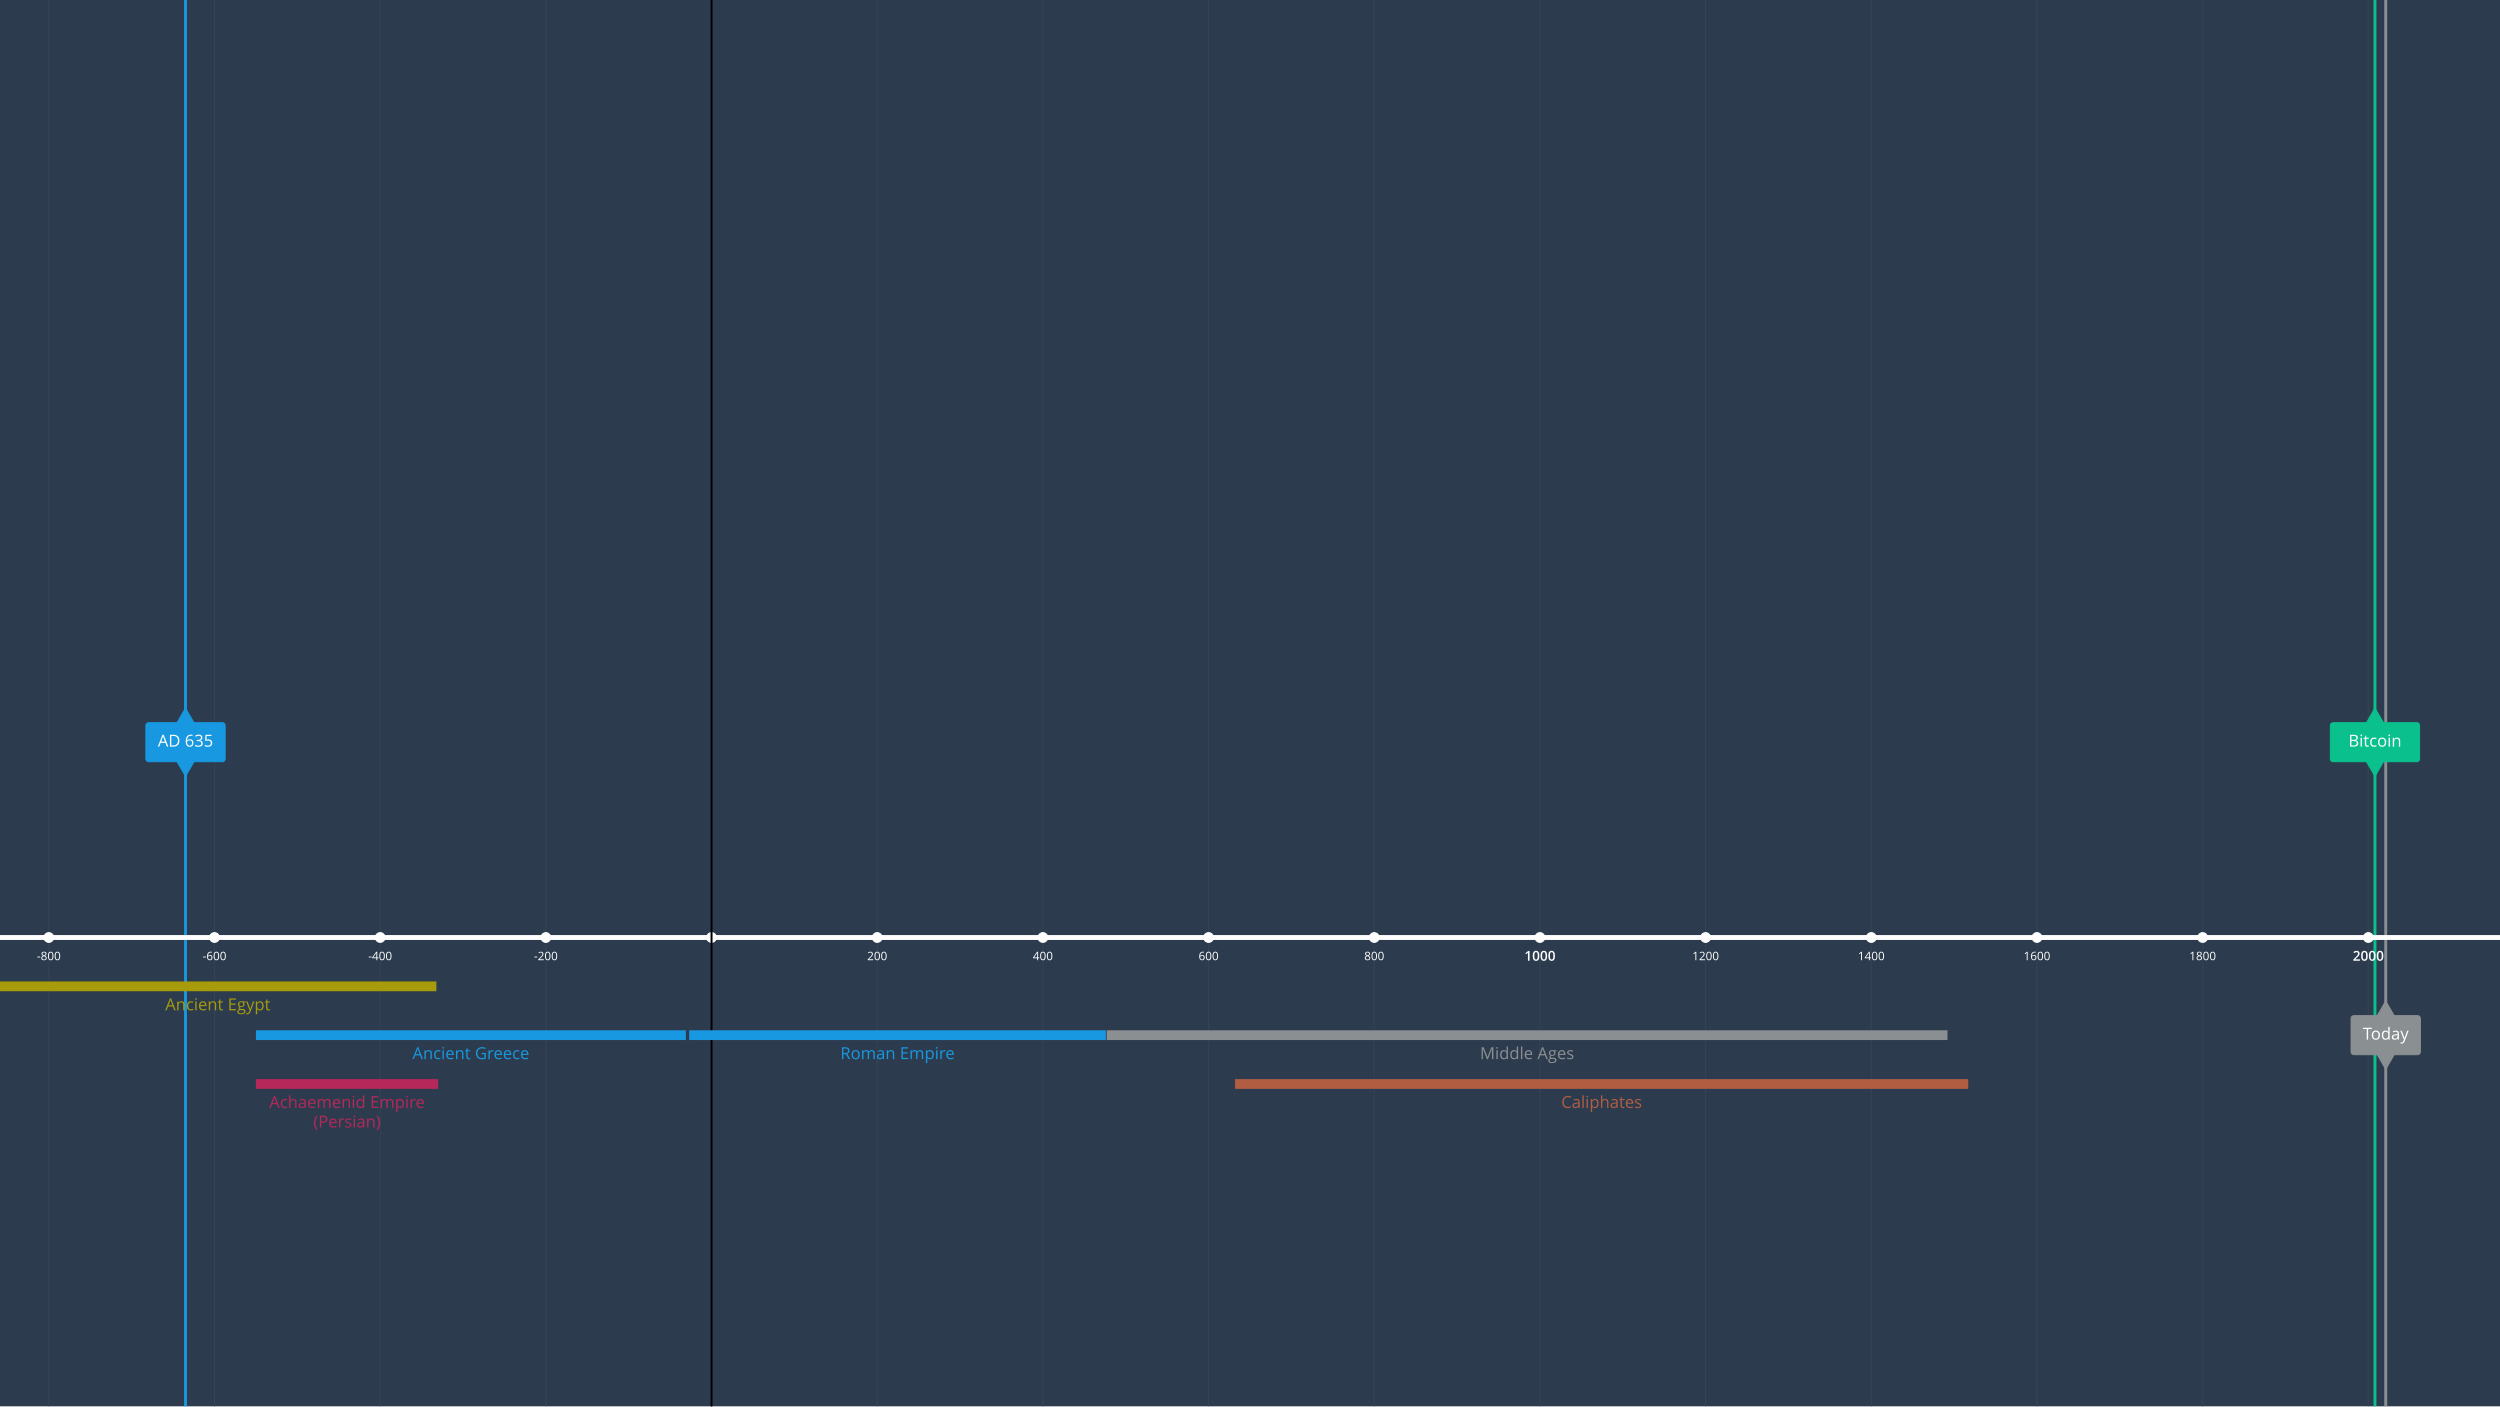
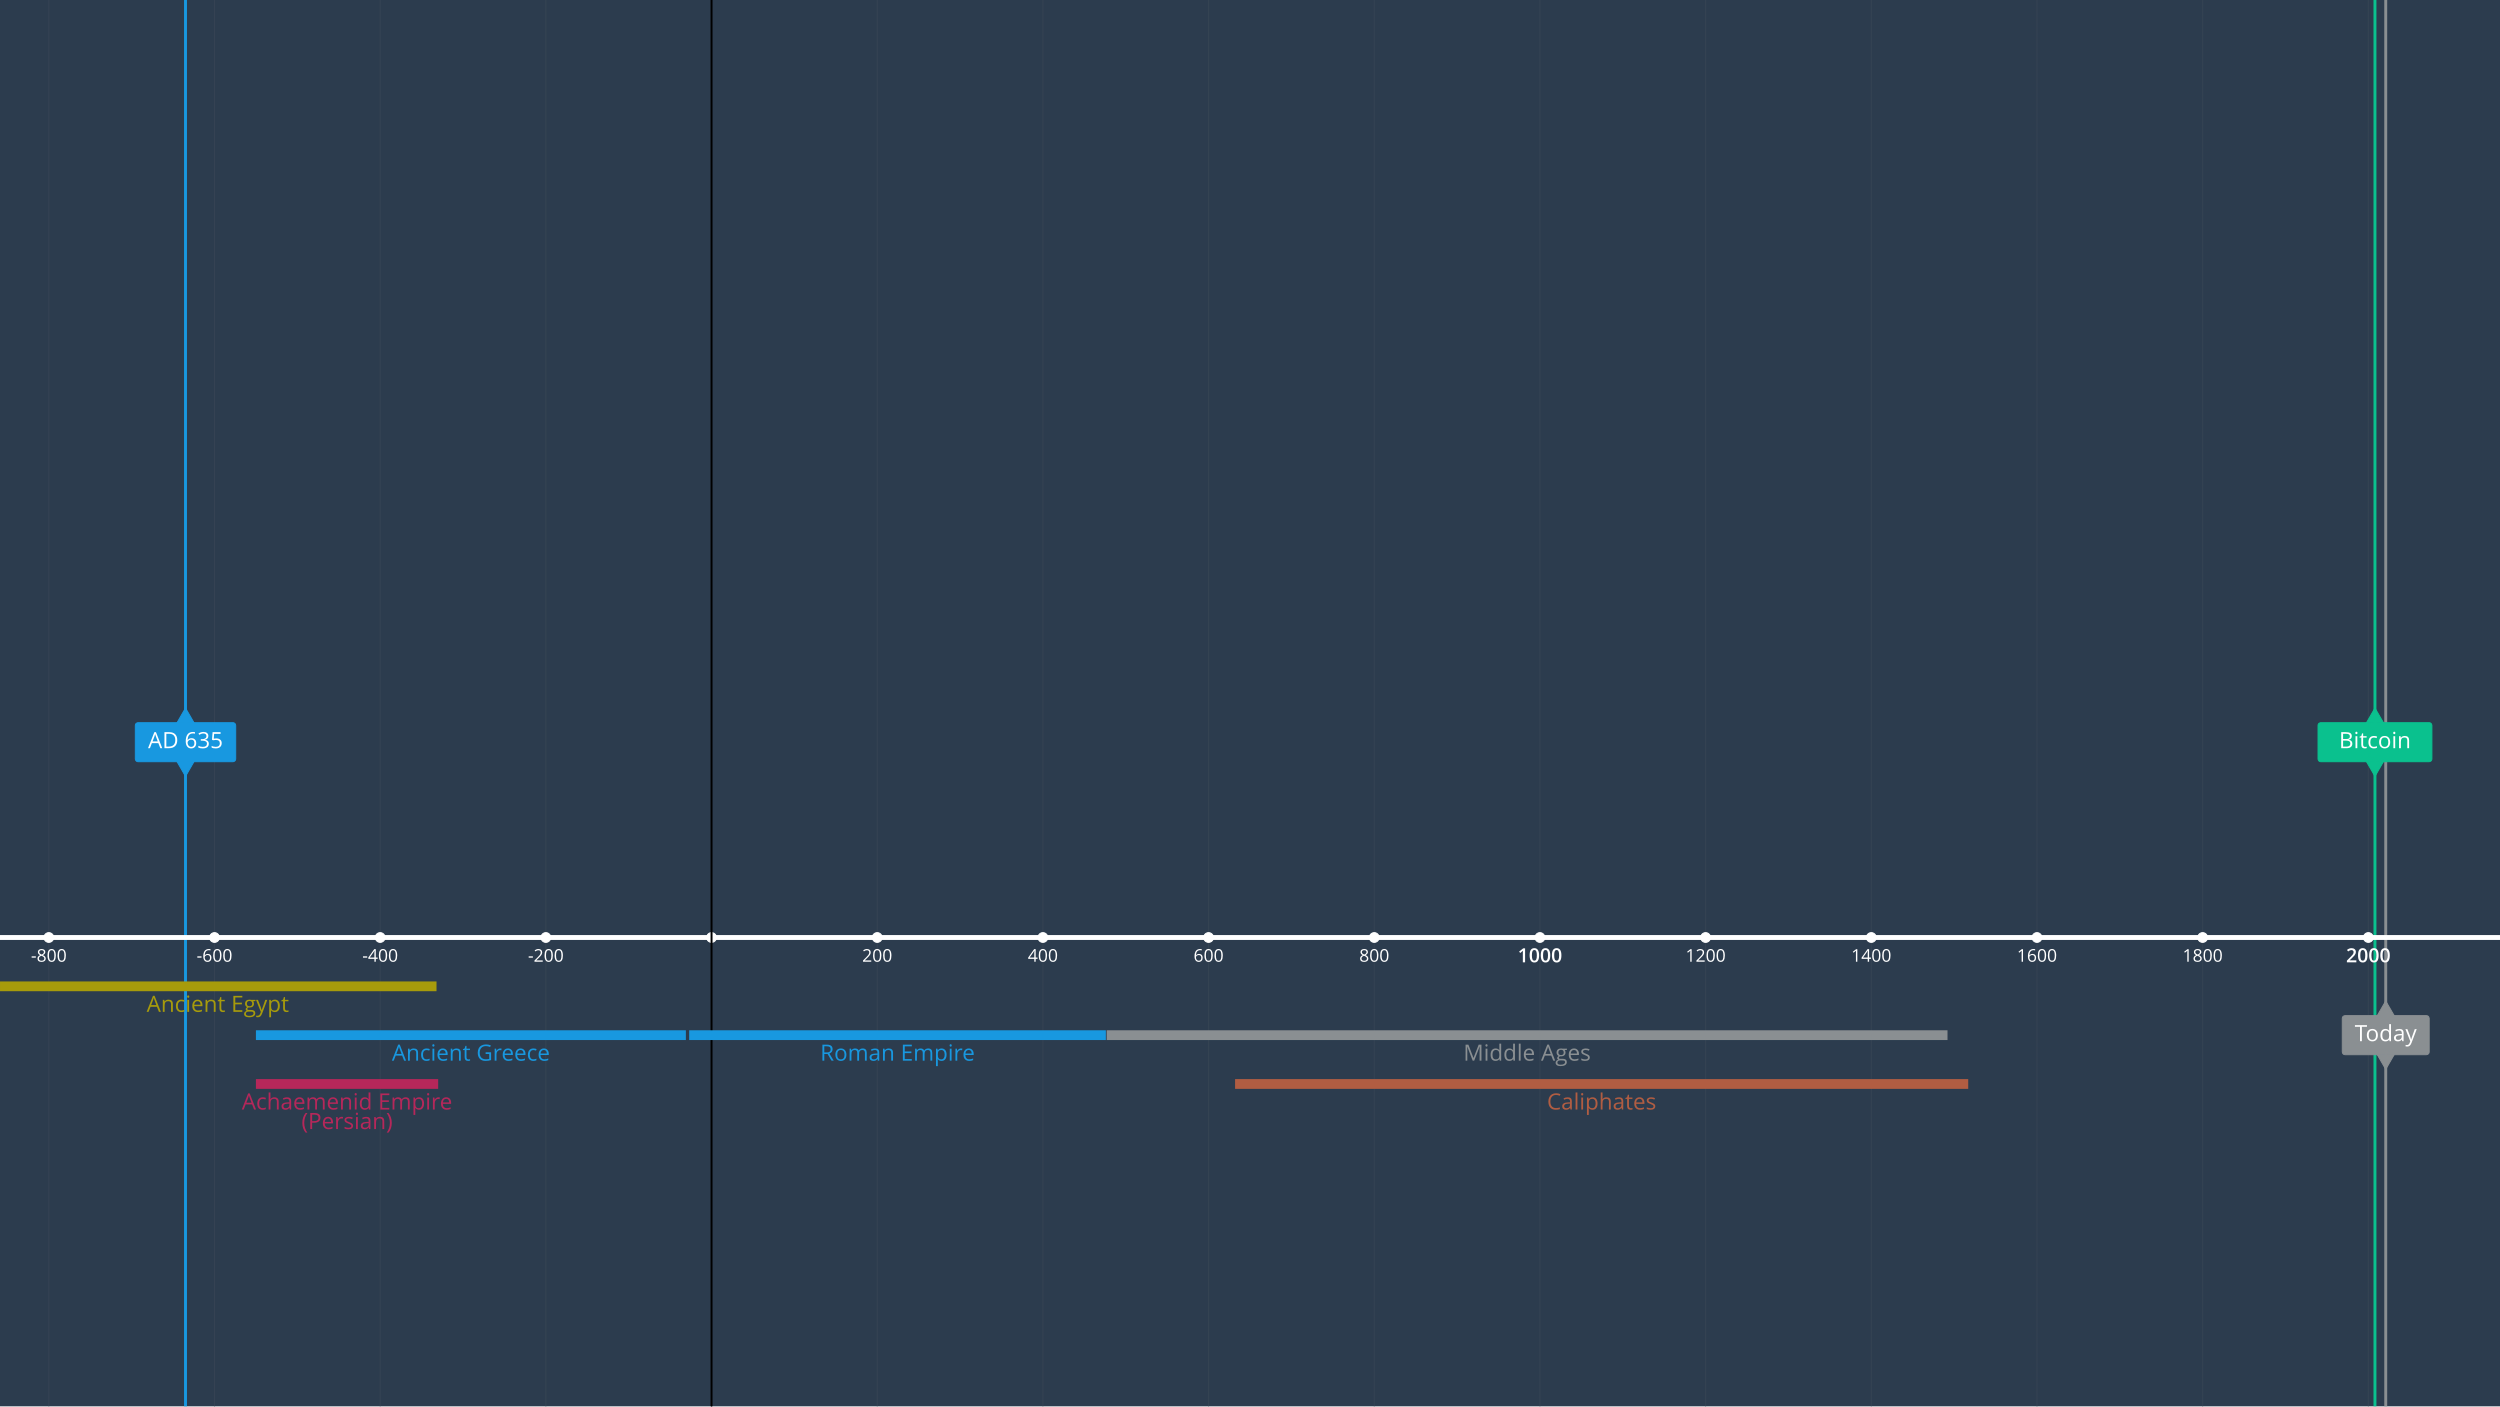
<svg xmlns="http://www.w3.org/2000/svg" version="1.1" width="2560" height="1440" style="overflow: hidden; display: block; inset: 0px; position: fixed;" id="svg83">
  <defs id="defs2" />
  <g id="two-0" transform="matrix(1 0 0 1 0 0)" opacity="1">
    <g id="two-1" transform="matrix(1 0 0 1 0 0)" opacity="1">
      <path transform="matrix(1 0 0 1 1280 720)" d="M -1280 -720 L 1280 -720 L 1280 720 L -1280 720 Z " fill="#2C3C4E" stroke="#2C3C4E" stroke-width="0" stroke-opacity="1" fill-opacity="1" visibility="visible" stroke-linecap="butt" stroke-linejoin="miter" stroke-miterlimit="4" id="two-3" />
      <path transform="matrix(1 0 0 1 50 720)" d="M -0.5 -720 L 0.5 -720 L 0.5 720 L -0.5 720 Z " fill="#354353" stroke="#354353" stroke-width="0" stroke-opacity="1" fill-opacity="1" visibility="visible" stroke-linecap="butt" stroke-linejoin="miter" stroke-miterlimit="4" id="two-7" />
      <path transform="matrix(1 0 0 1 219.655 720)" d="M -0.5 -720 L 0.5 -720 L 0.5 720 L -0.5 720 Z " fill="#354353" stroke="#354353" stroke-width="0" stroke-opacity="1" fill-opacity="1" visibility="visible" stroke-linecap="butt" stroke-linejoin="miter" stroke-miterlimit="4" id="two-10" />
      <path transform="matrix(1 0 0 1 389.31 720)" d="M -0.5 -720 L 0.5 -720 L 0.5 720 L -0.5 720 Z " fill="#354353" stroke="#354353" stroke-width="0" stroke-opacity="1" fill-opacity="1" visibility="visible" stroke-linecap="butt" stroke-linejoin="miter" stroke-miterlimit="4" id="two-13" />
      <path transform="matrix(1 0 0 1 558.965 720)" d="M -0.5 -720 L 0.5 -720 L 0.5 720 L -0.5 720 Z " fill="#354353" stroke="#354353" stroke-width="0" stroke-opacity="1" fill-opacity="1" visibility="visible" stroke-linecap="butt" stroke-linejoin="miter" stroke-miterlimit="4" id="two-16" />
      <path transform="matrix(1 0 0 1 728.62 720)" d="M -0.5 -720 L 0.5 -720 L 0.5 720 L -0.5 720 Z " fill="#354353" stroke="#354353" stroke-width="0" stroke-opacity="1" fill-opacity="1" visibility="visible" stroke-linecap="butt" stroke-linejoin="miter" stroke-miterlimit="4" id="two-19" />
      <path transform="matrix(1 0 0 1 898.275 720)" d="M -0.5 -720 L 0.5 -720 L 0.5 720 L -0.5 720 Z " fill="#354353" stroke="#354353" stroke-width="0" stroke-opacity="1" fill-opacity="1" visibility="visible" stroke-linecap="butt" stroke-linejoin="miter" stroke-miterlimit="4" id="two-22" />
      <path transform="matrix(1 0 0 1 1067.931 720)" d="M -0.5 -720 L 0.5 -720 L 0.5 720 L -0.5 720 Z " fill="#354353" stroke="#354353" stroke-width="0" stroke-opacity="1" fill-opacity="1" visibility="visible" stroke-linecap="butt" stroke-linejoin="miter" stroke-miterlimit="4" id="two-25" />
      <path transform="matrix(1 0 0 1 1237.586 720)" d="M -0.5 -720 L 0.5 -720 L 0.5 720 L -0.5 720 Z " fill="#354353" stroke="#354353" stroke-width="0" stroke-opacity="1" fill-opacity="1" visibility="visible" stroke-linecap="butt" stroke-linejoin="miter" stroke-miterlimit="4" id="two-28" />
      <path transform="matrix(1 0 0 1 1407.241 720)" d="M -0.5 -720 L 0.5 -720 L 0.5 720 L -0.5 720 Z " fill="#354353" stroke="#354353" stroke-width="0" stroke-opacity="1" fill-opacity="1" visibility="visible" stroke-linecap="butt" stroke-linejoin="miter" stroke-miterlimit="4" id="two-31" />
      <path transform="matrix(1 0 0 1 1576.896 720)" d="M -0.5 -720 L 0.5 -720 L 0.5 720 L -0.5 720 Z " fill="#354353" stroke="#354353" stroke-width="0" stroke-opacity="1" fill-opacity="1" visibility="visible" stroke-linecap="butt" stroke-linejoin="miter" stroke-miterlimit="4" id="two-34" />
      <path transform="matrix(1 0 0 1 1746.551 720)" d="M -0.5 -720 L 0.5 -720 L 0.5 720 L -0.5 720 Z " fill="#354353" stroke="#354353" stroke-width="0" stroke-opacity="1" fill-opacity="1" visibility="visible" stroke-linecap="butt" stroke-linejoin="miter" stroke-miterlimit="4" id="two-37" />
      <path transform="matrix(1 0 0 1 1916.206 720)" d="M -0.5 -720 L 0.5 -720 L 0.5 720 L -0.5 720 Z " fill="#354353" stroke="#354353" stroke-width="0" stroke-opacity="1" fill-opacity="1" visibility="visible" stroke-linecap="butt" stroke-linejoin="miter" stroke-miterlimit="4" id="two-40" />
      <path transform="matrix(1 0 0 1 2085.862 720)" d="M -0.5 -720 L 0.5 -720 L 0.5 720 L -0.5 720 Z " fill="#354353" stroke="#354353" stroke-width="0" stroke-opacity="1" fill-opacity="1" visibility="visible" stroke-linecap="butt" stroke-linejoin="miter" stroke-miterlimit="4" id="two-43" />
      <path transform="matrix(1 0 0 1 2255.517 720)" d="M -0.5 -720 L 0.5 -720 L 0.5 720 L -0.5 720 Z " fill="#354353" stroke="#354353" stroke-width="0" stroke-opacity="1" fill-opacity="1" visibility="visible" stroke-linecap="butt" stroke-linejoin="miter" stroke-miterlimit="4" id="two-46" />
      <path transform="matrix(1 0 0 1 2425.172 720)" d="M -0.5 -720 L 0.5 -720 L 0.5 720 L -0.5 720 Z " fill="#354353" stroke="#354353" stroke-width="0" stroke-opacity="1" fill-opacity="1" visibility="visible" stroke-linecap="butt" stroke-linejoin="miter" stroke-miterlimit="4" id="two-49" />
      <path transform="matrix(1 0 0 1 2431.958 720)" d="M -1.5 -720 L 1.5 -720 L 1.5 720 L -1.5 720 Z " fill="#0ac18e" stroke="#0ac18e" stroke-width="0" stroke-opacity="1" fill-opacity="1" visibility="visible" stroke-linecap="butt" stroke-linejoin="miter" stroke-miterlimit="4" id="two-68" />
      <path transform="matrix(1 0 0 1 2442.986 720)" d="M -1.5 -720 L 1.5 -720 L 1.5 720 L -1.5 720 Z " fill="#8a8f92" stroke="#8a8f92" stroke-width="0" stroke-opacity="1" fill-opacity="1" visibility="visible" stroke-linecap="butt" stroke-linejoin="miter" stroke-miterlimit="4" id="two-73" />
      <path transform="matrix(1 0 0 1 189.965 720)" d="M -1.5 -720 L 1.5 -720 L 1.5 720 L -1.5 720 Z " fill="#1898e0" stroke="#1898e0" stroke-width="0" stroke-opacity="1" fill-opacity="1" visibility="visible" stroke-linecap="butt" stroke-linejoin="miter" stroke-miterlimit="4" id="two-78" />
    </g>
    <g id="two-2" transform="matrix(1 0 0 1 0 0)" opacity="1" />
    <path transform="matrix(1 0 0 1 1280 960)" d="M -1280 -2.5 L 1280 -2.5 L 1280 2.5 L -1280 2.5 Z " fill="white" stroke="#000" stroke-width="0" stroke-opacity="1" fill-opacity="1" visibility="visible" stroke-linecap="butt" stroke-linejoin="miter" stroke-miterlimit="4" id="two-4" />
    <path transform="matrix(1 0 0 1 50 960)" d="M 5 0 C 5 2.761 2.761 5 0 5 C -2.762 5 -5 2.761 -5 0 C -5.001 -2.762 -2.762 -5 -0.001 -5 C 2.761 -5.001 5 -2.762 5 0 Z " fill="white" stroke="white" stroke-width="1" stroke-opacity="1" fill-opacity="1" visibility="visible" stroke-linecap="butt" stroke-linejoin="miter" stroke-miterlimit="4" id="two-5" />
-     <text transform="matrix(1 0 0 1 50 980)" font-family="Open Sans" font-size="12" line-height="17" text-anchor="middle" dominant-baseline="middle" alignment-baseline="middle" font-style="normal" font-weight="500" text-decoration="none" fill="white" stroke="transparent" stroke-width="1" opacity="1" class="" visibility="visible" id="two-6">-800</text>
+     <text transform="matrix(1 0 0 1 50 980)" font-family="Open Sans" font-size="18" line-height="17" text-anchor="middle" dominant-baseline="middle" alignment-baseline="middle" font-style="normal" font-weight="500" text-decoration="none" fill="white" stroke="transparent" stroke-width="1" opacity="1" class="" visibility="visible" id="two-6">-800</text>
    <path transform="matrix(1 0 0 1 219.655 960)" d="M 5 0 C 5 2.761 2.761 5 0 5 C -2.762 5 -5 2.761 -5 0 C -5.001 -2.762 -2.762 -5 -0.001 -5 C 2.761 -5.001 5 -2.762 5 0 Z " fill="white" stroke="white" stroke-width="1" stroke-opacity="1" fill-opacity="1" visibility="visible" stroke-linecap="butt" stroke-linejoin="miter" stroke-miterlimit="4" id="two-8" />
-     <text transform="matrix(1 0 0 1 219.655 980)" font-family="Open Sans" font-size="12" line-height="17" text-anchor="middle" dominant-baseline="middle" alignment-baseline="middle" font-style="normal" font-weight="500" text-decoration="none" fill="white" stroke="transparent" stroke-width="1" opacity="1" class="" visibility="visible" id="two-9">-600</text>
+     <text transform="matrix(1 0 0 1 219.655 980)" font-family="Open Sans" font-size="18" line-height="17" text-anchor="middle" dominant-baseline="middle" alignment-baseline="middle" font-style="normal" font-weight="500" text-decoration="none" fill="white" stroke="transparent" stroke-width="1" opacity="1" class="" visibility="visible" id="two-9">-600</text>
    <path transform="matrix(1 0 0 1 389.31 960)" d="M 5 0 C 5 2.761 2.761 5 0 5 C -2.762 5 -5 2.761 -5 0 C -5.001 -2.762 -2.762 -5 -0.001 -5 C 2.761 -5.001 5 -2.762 5 0 Z " fill="white" stroke="white" stroke-width="1" stroke-opacity="1" fill-opacity="1" visibility="visible" stroke-linecap="butt" stroke-linejoin="miter" stroke-miterlimit="4" id="two-11" />
-     <text transform="matrix(1 0 0 1 389.31 980)" font-family="Open Sans" font-size="12" line-height="17" text-anchor="middle" dominant-baseline="middle" alignment-baseline="middle" font-style="normal" font-weight="500" text-decoration="none" fill="white" stroke="transparent" stroke-width="1" opacity="1" class="" visibility="visible" id="two-12">-400</text>
+     <text transform="matrix(1 0 0 1 389.31 980)" font-family="Open Sans" font-size="18" line-height="17" text-anchor="middle" dominant-baseline="middle" alignment-baseline="middle" font-style="normal" font-weight="500" text-decoration="none" fill="white" stroke="transparent" stroke-width="1" opacity="1" class="" visibility="visible" id="two-12">-400</text>
    <path transform="matrix(1 0 0 1 558.965 960)" d="M 5 0 C 5 2.761 2.761 5 0 5 C -2.762 5 -5 2.761 -5 0 C -5.001 -2.762 -2.762 -5 -0.001 -5 C 2.761 -5.001 5 -2.762 5 0 Z " fill="white" stroke="white" stroke-width="1" stroke-opacity="1" fill-opacity="1" visibility="visible" stroke-linecap="butt" stroke-linejoin="miter" stroke-miterlimit="4" id="two-14" />
-     <text transform="matrix(1 0 0 1 558.965 980)" font-family="Open Sans" font-size="12" line-height="17" text-anchor="middle" dominant-baseline="middle" alignment-baseline="middle" font-style="normal" font-weight="500" text-decoration="none" fill="white" stroke="transparent" stroke-width="1" opacity="1" class="" visibility="visible" id="two-15">-200</text>
+     <text transform="matrix(1 0 0 1 558.965 980)" font-family="Open Sans" font-size="18" line-height="17" text-anchor="middle" dominant-baseline="middle" alignment-baseline="middle" font-style="normal" font-weight="500" text-decoration="none" fill="white" stroke="transparent" stroke-width="1" opacity="1" class="" visibility="visible" id="two-15">-200</text>
    <path transform="matrix(1 0 0 1 728.62 960)" d="M 5 0 C 5 2.761 2.761 5 0 5 C -2.762 5 -5 2.761 -5 0 C -5.001 -2.762 -2.762 -5 -0.001 -5 C 2.761 -5.001 5 -2.762 5 0 Z " fill="white" stroke="white" stroke-width="1" stroke-opacity="1" fill-opacity="1" visibility="visible" stroke-linecap="butt" stroke-linejoin="miter" stroke-miterlimit="4" id="two-17" />
-     <text transform="matrix(1 0 0 1 728.62 980)" font-family="Open Sans" font-size="14" line-height="17" text-anchor="middle" dominant-baseline="middle" alignment-baseline="middle" font-style="normal" font-weight="600" text-decoration="none" fill="white" stroke="transparent" stroke-width="1" opacity="1" class="" visibility="visible" id="two-18" />
+     <text transform="matrix(1 0 0 1 728.62 980)" font-family="Open Sans" font-size="20" line-height="17" text-anchor="middle" dominant-baseline="middle" alignment-baseline="middle" font-style="normal" font-weight="600" text-decoration="none" fill="white" stroke="transparent" stroke-width="1" opacity="1" class="" visibility="visible" id="two-18" />
    <path transform="matrix(1 0 0 1 898.275 960)" d="M 5 0 C 5 2.761 2.761 5 0 5 C -2.762 5 -5 2.761 -5 0 C -5.001 -2.762 -2.762 -5 -0.001 -5 C 2.761 -5.001 5 -2.762 5 0 Z " fill="white" stroke="white" stroke-width="1" stroke-opacity="1" fill-opacity="1" visibility="visible" stroke-linecap="butt" stroke-linejoin="miter" stroke-miterlimit="4" id="two-20" />
-     <text transform="matrix(1 0 0 1 898.275 980)" font-family="Open Sans" font-size="12" line-height="17" text-anchor="middle" dominant-baseline="middle" alignment-baseline="middle" font-style="normal" font-weight="500" text-decoration="none" fill="white" stroke="transparent" stroke-width="1" opacity="1" class="" visibility="visible" id="two-21">200</text>
+     <text transform="matrix(1 0 0 1 898.275 980)" font-family="Open Sans" font-size="18" line-height="17" text-anchor="middle" dominant-baseline="middle" alignment-baseline="middle" font-style="normal" font-weight="500" text-decoration="none" fill="white" stroke="transparent" stroke-width="1" opacity="1" class="" visibility="visible" id="two-21">200</text>
    <path transform="matrix(1 0 0 1 1067.931 960)" d="M 5 0 C 5 2.761 2.761 5 0 5 C -2.762 5 -5 2.761 -5 0 C -5.001 -2.762 -2.762 -5 -0.001 -5 C 2.761 -5.001 5 -2.762 5 0 Z " fill="white" stroke="white" stroke-width="1" stroke-opacity="1" fill-opacity="1" visibility="visible" stroke-linecap="butt" stroke-linejoin="miter" stroke-miterlimit="4" id="two-23" />
-     <text transform="matrix(1 0 0 1 1067.931 980)" font-family="Open Sans" font-size="12" line-height="17" text-anchor="middle" dominant-baseline="middle" alignment-baseline="middle" font-style="normal" font-weight="500" text-decoration="none" fill="white" stroke="transparent" stroke-width="1" opacity="1" class="" visibility="visible" id="two-24">400</text>
+     <text transform="matrix(1 0 0 1 1067.931 980)" font-family="Open Sans" font-size="18" line-height="17" text-anchor="middle" dominant-baseline="middle" alignment-baseline="middle" font-style="normal" font-weight="500" text-decoration="none" fill="white" stroke="transparent" stroke-width="1" opacity="1" class="" visibility="visible" id="two-24">400</text>
    <path transform="matrix(1 0 0 1 1237.586 960)" d="M 5 0 C 5 2.761 2.761 5 0 5 C -2.762 5 -5 2.761 -5 0 C -5.001 -2.762 -2.762 -5 -0.001 -5 C 2.761 -5.001 5 -2.762 5 0 Z " fill="white" stroke="white" stroke-width="1" stroke-opacity="1" fill-opacity="1" visibility="visible" stroke-linecap="butt" stroke-linejoin="miter" stroke-miterlimit="4" id="two-26" />
-     <text transform="matrix(1 0 0 1 1237.586 980)" font-family="Open Sans" font-size="12" line-height="17" text-anchor="middle" dominant-baseline="middle" alignment-baseline="middle" font-style="normal" font-weight="500" text-decoration="none" fill="white" stroke="transparent" stroke-width="1" opacity="1" class="" visibility="visible" id="two-27">600</text>
+     <text transform="matrix(1 0 0 1 1237.586 980)" font-family="Open Sans" font-size="18" line-height="17" text-anchor="middle" dominant-baseline="middle" alignment-baseline="middle" font-style="normal" font-weight="500" text-decoration="none" fill="white" stroke="transparent" stroke-width="1" opacity="1" class="" visibility="visible" id="two-27">600</text>
    <path transform="matrix(1 0 0 1 1407.241 960)" d="M 5 0 C 5 2.761 2.761 5 0 5 C -2.762 5 -5 2.761 -5 0 C -5.001 -2.762 -2.762 -5 -0.001 -5 C 2.761 -5.001 5 -2.762 5 0 Z " fill="white" stroke="white" stroke-width="1" stroke-opacity="1" fill-opacity="1" visibility="visible" stroke-linecap="butt" stroke-linejoin="miter" stroke-miterlimit="4" id="two-29" />
-     <text transform="matrix(1 0 0 1 1407.241 980)" font-family="Open Sans" font-size="12" line-height="17" text-anchor="middle" dominant-baseline="middle" alignment-baseline="middle" font-style="normal" font-weight="500" text-decoration="none" fill="white" stroke="transparent" stroke-width="1" opacity="1" class="" visibility="visible" id="two-30">800</text>
+     <text transform="matrix(1 0 0 1 1407.241 980)" font-family="Open Sans" font-size="18" line-height="17" text-anchor="middle" dominant-baseline="middle" alignment-baseline="middle" font-style="normal" font-weight="500" text-decoration="none" fill="white" stroke="transparent" stroke-width="1" opacity="1" class="" visibility="visible" id="two-30">800</text>
    <path transform="matrix(1 0 0 1 1576.896 960)" d="M 5 0 C 5 2.761 2.761 5 0 5 C -2.762 5 -5 2.761 -5 0 C -5.001 -2.762 -2.762 -5 -0.001 -5 C 2.761 -5.001 5 -2.762 5 0 Z " fill="white" stroke="white" stroke-width="1" stroke-opacity="1" fill-opacity="1" visibility="visible" stroke-linecap="butt" stroke-linejoin="miter" stroke-miterlimit="4" id="two-32" />
-     <text transform="matrix(1 0 0 1 1576.896 980)" font-family="Open Sans" font-size="14" line-height="17" text-anchor="middle" dominant-baseline="middle" alignment-baseline="middle" font-style="normal" font-weight="600" text-decoration="none" fill="white" stroke="transparent" stroke-width="1" opacity="1" class="" visibility="visible" id="two-33">1000</text>
+     <text transform="matrix(1 0 0 1 1576.896 980)" font-family="Open Sans" font-size="20" line-height="17" text-anchor="middle" dominant-baseline="middle" alignment-baseline="middle" font-style="normal" font-weight="600" text-decoration="none" fill="white" stroke="transparent" stroke-width="1" opacity="1" class="" visibility="visible" id="two-33">1000</text>
    <path transform="matrix(1 0 0 1 1746.551 960)" d="M 5 0 C 5 2.761 2.761 5 0 5 C -2.762 5 -5 2.761 -5 0 C -5.001 -2.762 -2.762 -5 -0.001 -5 C 2.761 -5.001 5 -2.762 5 0 Z " fill="white" stroke="white" stroke-width="1" stroke-opacity="1" fill-opacity="1" visibility="visible" stroke-linecap="butt" stroke-linejoin="miter" stroke-miterlimit="4" id="two-35" />
-     <text transform="matrix(1 0 0 1 1746.551 980)" font-family="Open Sans" font-size="12" line-height="17" text-anchor="middle" dominant-baseline="middle" alignment-baseline="middle" font-style="normal" font-weight="500" text-decoration="none" fill="white" stroke="transparent" stroke-width="1" opacity="1" class="" visibility="visible" id="two-36">1200</text>
+     <text transform="matrix(1 0 0 1 1746.551 980)" font-family="Open Sans" font-size="18" line-height="17" text-anchor="middle" dominant-baseline="middle" alignment-baseline="middle" font-style="normal" font-weight="500" text-decoration="none" fill="white" stroke="transparent" stroke-width="1" opacity="1" class="" visibility="visible" id="two-36">1200</text>
    <path transform="matrix(1 0 0 1 1916.206 960)" d="M 5 0 C 5 2.761 2.761 5 0 5 C -2.762 5 -5 2.761 -5 0 C -5.001 -2.762 -2.762 -5 -0.001 -5 C 2.761 -5.001 5 -2.762 5 0 Z " fill="white" stroke="white" stroke-width="1" stroke-opacity="1" fill-opacity="1" visibility="visible" stroke-linecap="butt" stroke-linejoin="miter" stroke-miterlimit="4" id="two-38" />
-     <text transform="matrix(1 0 0 1 1916.206 980)" font-family="Open Sans" font-size="12" line-height="17" text-anchor="middle" dominant-baseline="middle" alignment-baseline="middle" font-style="normal" font-weight="500" text-decoration="none" fill="white" stroke="transparent" stroke-width="1" opacity="1" class="" visibility="visible" id="two-39">1400</text>
+     <text transform="matrix(1 0 0 1 1916.206 980)" font-family="Open Sans" font-size="18" line-height="17" text-anchor="middle" dominant-baseline="middle" alignment-baseline="middle" font-style="normal" font-weight="500" text-decoration="none" fill="white" stroke="transparent" stroke-width="1" opacity="1" class="" visibility="visible" id="two-39">1400</text>
    <path transform="matrix(1 0 0 1 2085.862 960)" d="M 5 0 C 5 2.761 2.761 5 0 5 C -2.762 5 -5 2.761 -5 0 C -5.001 -2.762 -2.762 -5 -0.001 -5 C 2.761 -5.001 5 -2.762 5 0 Z " fill="white" stroke="white" stroke-width="1" stroke-opacity="1" fill-opacity="1" visibility="visible" stroke-linecap="butt" stroke-linejoin="miter" stroke-miterlimit="4" id="two-41" />
-     <text transform="matrix(1 0 0 1 2085.862 980)" font-family="Open Sans" font-size="12" line-height="17" text-anchor="middle" dominant-baseline="middle" alignment-baseline="middle" font-style="normal" font-weight="500" text-decoration="none" fill="white" stroke="transparent" stroke-width="1" opacity="1" class="" visibility="visible" id="two-42">1600</text>
+     <text transform="matrix(1 0 0 1 2085.862 980)" font-family="Open Sans" font-size="18" line-height="17" text-anchor="middle" dominant-baseline="middle" alignment-baseline="middle" font-style="normal" font-weight="500" text-decoration="none" fill="white" stroke="transparent" stroke-width="1" opacity="1" class="" visibility="visible" id="two-42">1600</text>
    <path transform="matrix(1 0 0 1 2255.517 960)" d="M 5 0 C 5 2.761 2.761 5 0 5 C -2.762 5 -5 2.761 -5 0 C -5.001 -2.762 -2.762 -5 -0.001 -5 C 2.761 -5.001 5 -2.762 5 0 Z " fill="white" stroke="white" stroke-width="1" stroke-opacity="1" fill-opacity="1" visibility="visible" stroke-linecap="butt" stroke-linejoin="miter" stroke-miterlimit="4" id="two-44" />
-     <text transform="matrix(1 0 0 1 2255.517 980)" font-family="Open Sans" font-size="12" line-height="17" text-anchor="middle" dominant-baseline="middle" alignment-baseline="middle" font-style="normal" font-weight="500" text-decoration="none" fill="white" stroke="transparent" stroke-width="1" opacity="1" class="" visibility="visible" id="two-45">1800</text>
+     <text transform="matrix(1 0 0 1 2255.517 980)" font-family="Open Sans" font-size="18" line-height="17" text-anchor="middle" dominant-baseline="middle" alignment-baseline="middle" font-style="normal" font-weight="500" text-decoration="none" fill="white" stroke="transparent" stroke-width="1" opacity="1" class="" visibility="visible" id="two-45">1800</text>
    <path transform="matrix(1 0 0 1 2425.172 960)" d="M 5 0 C 5 2.761 2.761 5 0 5 C -2.762 5 -5 2.761 -5 0 C -5.001 -2.762 -2.762 -5 -0.001 -5 C 2.761 -5.001 5 -2.762 5 0 Z " fill="white" stroke="white" stroke-width="1" stroke-opacity="1" fill-opacity="1" visibility="visible" stroke-linecap="butt" stroke-linejoin="miter" stroke-miterlimit="4" id="two-47" />
-     <text transform="matrix(1 0 0 1 2425.172 980)" font-family="Open Sans" font-size="14" line-height="17" text-anchor="middle" dominant-baseline="middle" alignment-baseline="middle" font-style="normal" font-weight="600" text-decoration="none" fill="white" stroke="transparent" stroke-width="1" opacity="1" class="" visibility="visible" id="two-48">2000</text>
+     <text transform="matrix(1 0 0 1 2425.172 980)" font-family="Open Sans" font-size="20" line-height="17" text-anchor="middle" dominant-baseline="middle" alignment-baseline="middle" font-style="normal" font-weight="600" text-decoration="none" fill="white" stroke="transparent" stroke-width="1" opacity="1" class="" visibility="visible" id="two-48">2000</text>
    <path transform="matrix(1 0 0 1 728.62 720)" d="M -0.5 -720 L 0.5 -720 L 0.5 720 L -0.5 720 Z " fill="black" stroke="#000" stroke-width="1" stroke-opacity="1" fill-opacity="1" visibility="visible" stroke-linecap="butt" stroke-linejoin="miter" stroke-miterlimit="4" id="two-50" />
-     <path d="M 0.005,1005 H 446.835 v 10 H 0.005 Z" fill="#a79b0b" stroke="#a79b0b" stroke-width="0" stroke-opacity="1" fill-opacity="1" visibility="visible" stroke-linecap="butt" stroke-linejoin="miter" stroke-miterlimit="4" id="two-51" />
-     <text transform="matrix(1 0 0 1 223.048 1030)" font-family="Open Sans" font-size="17" line-height="17" text-anchor="middle" dominant-baseline="middle" alignment-baseline="middle" font-style="normal" font-weight="500" text-decoration="none" fill="#a79b0b" stroke="transparent" stroke-width="1" opacity="1" class="" visibility="visible" id="two-52">Ancient Egypt</text>
+     <path d="M 0.012,1005 H 446.992 v 10 H 0.012 Z" fill="#a79b0b" stroke="#a79b0b" stroke-width="0" stroke-opacity="1" fill-opacity="1" visibility="visible" stroke-linecap="butt" stroke-linejoin="miter" stroke-miterlimit="4" id="two-51" />
+     <text transform="matrix(1 0 0 1 223.048 1030)" font-family="Open Sans" font-size="23" line-height="17" text-anchor="middle" dominant-baseline="middle" alignment-baseline="middle" font-style="normal" font-weight="500" text-decoration="none" fill="#a79b0b" stroke="transparent" stroke-width="1" opacity="1" class="" visibility="visible" id="two-52">Ancient Egypt</text>
    <path transform="matrix(1 0 0 1 355.379 1110)" d="M -93.311 -5 L 93.31 -5 L 93.31 5 L -93.311 5 Z " fill="#b6275a" stroke="#b6275a" stroke-width="0" stroke-opacity="1" fill-opacity="1" visibility="visible" stroke-linecap="butt" stroke-linejoin="miter" stroke-miterlimit="4" id="two-53" />
-     <text transform="matrix(1 0 0 1 355.379 1130)" font-family="Open Sans" font-size="17" line-height="17" text-anchor="middle" dominant-baseline="middle" alignment-baseline="middle" font-style="normal" font-weight="500" text-decoration="none" fill="#b6275a" stroke="transparent" stroke-width="1" opacity="1" class="" visibility="visible" id="two-54">Achaemenid Empire</text>
-     <text transform="matrix(1 0 0 1 355.379 1150)" font-family="Open Sans" font-size="17" line-height="17" text-anchor="middle" dominant-baseline="middle" alignment-baseline="middle" font-style="normal" font-weight="500" text-decoration="none" fill="#b6275a" stroke="transparent" stroke-width="1" opacity="1" class="" visibility="visible" id="two-55">(Persian)</text>
+     <text transform="matrix(1 0 0 1 355.379 1130)" font-family="Open Sans" font-size="23" line-height="17" text-anchor="middle" dominant-baseline="middle" alignment-baseline="middle" font-style="normal" font-weight="500" text-decoration="none" fill="#b6275a" stroke="transparent" stroke-width="1" opacity="1" class="" visibility="visible" id="two-54">Achaemenid Empire</text>
+     <text transform="matrix(1 0 0 1 355.379 1150)" font-family="Open Sans" font-size="23" line-height="17" text-anchor="middle" dominant-baseline="middle" alignment-baseline="middle" font-style="normal" font-weight="500" text-decoration="none" fill="#b6275a" stroke="transparent" stroke-width="1" opacity="1" class="" visibility="visible" id="two-55">(Persian)</text>
    <path transform="matrix(1 0 0 1 482.196 1060)" d="M -220.128 -5 L 220.127 -5 L 220.127 5 L -220.128 5 Z " fill="#1898e0" stroke="#1898e0" stroke-width="0" stroke-opacity="1" fill-opacity="1" visibility="visible" stroke-linecap="butt" stroke-linejoin="miter" stroke-miterlimit="4" id="two-56" />
-     <text transform="matrix(1 0 0 1 482.196 1080)" font-family="Open Sans" font-size="17" line-height="17" text-anchor="middle" dominant-baseline="middle" alignment-baseline="middle" font-style="normal" font-weight="500" text-decoration="none" fill="#1898e0" stroke="transparent" stroke-width="1" opacity="1" class="" visibility="visible" id="two-57">Ancient Greece</text>
+     <text transform="matrix(1 0 0 1 482.196 1080)" font-family="Open Sans" font-size="23" line-height="17" text-anchor="middle" dominant-baseline="middle" alignment-baseline="middle" font-style="normal" font-weight="500" text-decoration="none" fill="#1898e0" stroke="transparent" stroke-width="1" opacity="1" class="" visibility="visible" id="two-57">Ancient Greece</text>
    <path transform="matrix(1 0 0 1 919.058 1060)" d="M -213.342 -5 L 213.341 -5 L 213.341 5 L -213.342 5 Z " fill="#1898e0" stroke="#1898e0" stroke-width="0" stroke-opacity="1" fill-opacity="1" visibility="visible" stroke-linecap="butt" stroke-linejoin="miter" stroke-miterlimit="4" id="two-58" />
-     <text transform="matrix(1 0 0 1 919.058 1080)" font-family="Open Sans" font-size="17" line-height="17" text-anchor="middle" dominant-baseline="middle" alignment-baseline="middle" font-style="normal" font-weight="500" text-decoration="none" fill="#1898e0" stroke="transparent" stroke-width="1" opacity="1" class="" visibility="visible" id="two-59">Roman Empire</text>
+     <text transform="matrix(1 0 0 1 919.058 1080)" font-family="Open Sans" font-size="23" line-height="17" text-anchor="middle" dominant-baseline="middle" alignment-baseline="middle" font-style="normal" font-weight="500" text-decoration="none" fill="#1898e0" stroke="transparent" stroke-width="1" opacity="1" class="" visibility="visible" id="two-59">Roman Empire</text>
    <path transform="matrix(1 0 0 1 1563.748 1060)" d="M -430.5 -5 L 430.5 -5 L 430.5 5 L -430.5 5 Z " fill="#8a8f92" stroke="#8a8f92" stroke-width="0" stroke-opacity="1" fill-opacity="1" visibility="visible" stroke-linecap="butt" stroke-linejoin="miter" stroke-miterlimit="4" id="two-60" />
-     <text transform="matrix(1 0 0 1 1563.748 1080)" font-family="Open Sans" font-size="17" line-height="17" text-anchor="middle" dominant-baseline="middle" alignment-baseline="middle" font-style="normal" font-weight="500" text-decoration="none" fill="#8a8f92" stroke="transparent" stroke-width="1" opacity="1" class="" visibility="visible" id="two-61">Middle Ages</text>
+     <text transform="matrix(1 0 0 1 1563.748 1080)" font-family="Open Sans" font-size="23" line-height="17" text-anchor="middle" dominant-baseline="middle" alignment-baseline="middle" font-style="normal" font-weight="500" text-decoration="none" fill="#8a8f92" stroke="transparent" stroke-width="1" opacity="1" class="" visibility="visible" id="two-61">Middle Ages</text>
    <path transform="matrix(1 0 0 1 1640.093 1110)" d="M -375.363 -5 L 375.362 -5 L 375.362 5 L -375.363 5 Z " fill="#b15d42" stroke="#b15d42" stroke-width="0" stroke-opacity="1" fill-opacity="1" visibility="visible" stroke-linecap="butt" stroke-linejoin="miter" stroke-miterlimit="4" id="two-62" />
-     <text transform="matrix(1 0 0 1 1640.093 1130)" font-family="Open Sans" font-size="17" line-height="17" text-anchor="middle" dominant-baseline="middle" alignment-baseline="middle" font-style="normal" font-weight="500" text-decoration="none" fill="#b15d42" stroke="transparent" stroke-width="1" opacity="1" class="" visibility="visible" id="two-63">Caliphates</text>
+     <text transform="matrix(1 0 0 1 1640.093 1130)" font-family="Open Sans" font-size="23" line-height="17" text-anchor="middle" dominant-baseline="middle" alignment-baseline="middle" font-style="normal" font-weight="500" text-decoration="none" fill="#b15d42" stroke="transparent" stroke-width="1" opacity="1" class="" visibility="visible" id="two-63">Caliphates</text>
    <path transform="matrix(1 0 0 1 2431.958 735)" d="M -8.661 5 L -0.001 -10 L 8.66 5 L -8.661 4.999 Z " fill="#0ac18e" stroke="#0ac18e" stroke-width="1" stroke-opacity="1" fill-opacity="1" visibility="visible" stroke-linecap="butt" stroke-linejoin="miter" stroke-miterlimit="4" id="two-64" />
    <path transform="matrix(-1 0 -0.001 -1 2431.958 785)" d="M -8.661 5 L -0.001 -10 L 8.66 5 L -8.661 4.999 Z " fill="#0ac18e" stroke="#0ac18e" stroke-width="1" stroke-opacity="1" fill-opacity="1" visibility="visible" stroke-linecap="butt" stroke-linejoin="miter" stroke-miterlimit="4" id="two-65" />
-     <path transform="matrix(1 0 0 1 2431.958 760)" d="M -42.7 -20 C -42.7 -20 42.699 -20 42.699 -20 C 45.699 -20 45.699 -17 45.699 -17 C 45.699 -17 45.699 17 45.699 17 C 45.699 20 42.699 20 42.699 20 C 42.699 20 -42.7 20 -42.7 20 C -45.7 20 -45.7 17 -45.7 17 C -45.7 17 -45.7 -17 -45.7 -17 C -45.7 -20 -42.7 -20 -42.7 -20 C -42.7 -20 -42.7 -20 -42.7 -20 C -42.7 -20 -42.7 -20 -42.7 -20 Z " fill="#0ac18e" stroke="#0ac18e" stroke-width="1" stroke-opacity="1" fill-opacity="1" visibility="visible" stroke-linecap="butt" stroke-linejoin="miter" stroke-miterlimit="4" id="two-66" />
-     <text transform="matrix(1 0 0 1 2431.958 760)" font-family="Open Sans" font-size="17" line-height="17" text-anchor="middle" dominant-baseline="middle" alignment-baseline="middle" font-style="normal" font-weight="500" text-decoration="none" fill="white" stroke="transparent" stroke-width="1" opacity="1" class="" visibility="visible" id="two-67">Bitcoin</text>
+     <path transform="matrix(1 0 0 1 2431.958 760)" d="M -55.3 -20 C -55.3 -20 55.3 -20 55.3 -20 C 58.3 -20 58.3 -17 58.3 -17 C 58.3 -17 58.3 17 58.3 17 C 58.3 20 55.3 20 55.3 20 C 55.3 20 -55.3 20 -55.3 20 C -58.3 20 -58.3 17 -58.3 17 C -58.3 17 -58.3 -17 -58.3 -17 C -58.3 -20 -55.3 -20 -55.3 -20 C -55.3 -20 -55.3 -20 -55.3 -20 C -55.3 -20 -55.3 -20 -55.3 -20 Z " fill="#0ac18e" stroke="#0ac18e" stroke-width="1" stroke-opacity="1" fill-opacity="1" visibility="visible" stroke-linecap="butt" stroke-linejoin="miter" stroke-miterlimit="4" id="two-66" />
+     <text transform="matrix(1 0 0 1 2431.958 760)" font-family="Open Sans" font-size="23" line-height="17" text-anchor="middle" dominant-baseline="middle" alignment-baseline="middle" font-style="normal" font-weight="500" text-decoration="none" fill="white" stroke="transparent" stroke-width="1" opacity="1" class="" visibility="visible" id="two-67">Bitcoin</text>
    <path transform="matrix(1 0 0 1 2442.986 1035)" d="M -8.661 5 L -0.001 -10 L 8.66 5 L -8.661 4.999 Z " fill="#8a8f92" stroke="#8a8f92" stroke-width="1" stroke-opacity="1" fill-opacity="1" visibility="visible" stroke-linecap="butt" stroke-linejoin="miter" stroke-miterlimit="4" id="two-69" />
    <path transform="matrix(-1 0 -0.001 -1 2442.986 1085)" d="M -8.661 5 L -0.001 -10 L 8.66 5 L -8.661 4.999 Z " fill="#8a8f92" stroke="#8a8f92" stroke-width="1" stroke-opacity="1" fill-opacity="1" visibility="visible" stroke-linecap="butt" stroke-linejoin="miter" stroke-miterlimit="4" id="two-70" />
-     <path transform="matrix(1 0 0 1 2442.986 1060)" d="M -32.5 -20 C -32.5 -20 32.5 -20 32.5 -20 C 35.5 -20 35.5 -17 35.5 -17 C 35.5 -17 35.5 17 35.5 17 C 35.5 20 32.5 20 32.5 20 C 32.5 20 -32.5 20 -32.5 20 C -35.5 20 -35.5 17 -35.5 17 C -35.5 17 -35.5 -17 -35.5 -17 C -35.5 -20 -32.5 -20 -32.5 -20 C -32.5 -20 -32.5 -20 -32.5 -20 C -32.5 -20 -32.5 -20 -32.5 -20 Z " fill="#8a8f92" stroke="#8a8f92" stroke-width="1" stroke-opacity="1" fill-opacity="1" visibility="visible" stroke-linecap="butt" stroke-linejoin="miter" stroke-miterlimit="4" id="two-71" />
-     <text transform="matrix(1 0 0 1 2442.986 1060)" font-family="Open Sans" font-size="17" line-height="17" text-anchor="middle" dominant-baseline="middle" alignment-baseline="middle" font-style="normal" font-weight="500" text-decoration="none" fill="white" stroke="transparent" stroke-width="1" opacity="1" class="" visibility="visible" id="two-72">Today</text>
+     <path transform="matrix(1 0 0 1 2442.986 1060)" d="M -41.5 -20 C -41.5 -20 41.5 -20 41.5 -20 C 44.5 -20 44.5 -17 44.5 -17 C 44.5 -17 44.5 17 44.5 17 C 44.5 20 41.5 20 41.5 20 C 41.5 20 -41.5 20 -41.5 20 C -44.5 20 -44.5 17 -44.5 17 C -44.5 17 -44.5 -17 -44.5 -17 C -44.5 -20 -41.5 -20 -41.5 -20 C -41.5 -20 -41.5 -20 -41.5 -20 C -41.5 -20 -41.5 -20 -41.5 -20 Z " fill="#8a8f92" stroke="#8a8f92" stroke-width="1" stroke-opacity="1" fill-opacity="1" visibility="visible" stroke-linecap="butt" stroke-linejoin="miter" stroke-miterlimit="4" id="two-71" />
+     <text transform="matrix(1 0 0 1 2442.986 1060)" font-family="Open Sans" font-size="23" line-height="17" text-anchor="middle" dominant-baseline="middle" alignment-baseline="middle" font-style="normal" font-weight="500" text-decoration="none" fill="white" stroke="transparent" stroke-width="1" opacity="1" class="" visibility="visible" id="two-72">Today</text>
    <path transform="matrix(1 0 0 1 189.965 735)" d="M -8.661 5 L -0.001 -10 L 8.66 5 L -8.661 4.999 Z " fill="#1898e0" stroke="#1898e0" stroke-width="1" stroke-opacity="1" fill-opacity="1" visibility="visible" stroke-linecap="butt" stroke-linejoin="miter" stroke-miterlimit="4" id="two-74" />
    <path transform="matrix(-1 0 -0.001 -1 189.965 785)" d="M -8.661 5 L -0.001 -10 L 8.66 5 L -8.661 4.999 Z " fill="#1898e0" stroke="#1898e0" stroke-width="1" stroke-opacity="1" fill-opacity="1" visibility="visible" stroke-linecap="butt" stroke-linejoin="miter" stroke-miterlimit="4" id="two-75" />
-     <path transform="matrix(1 0 0 1 189.965 760)" d="M -37.6 -20 C -37.6 -20 37.599 -20 37.599 -20 C 40.599 -20 40.599 -17 40.599 -17 C 40.599 -17 40.599 17 40.599 17 C 40.599 20 37.599 20 37.599 20 C 37.599 20 -37.6 20 -37.6 20 C -40.6 20 -40.6 17 -40.6 17 C -40.6 17 -40.6 -17 -40.6 -17 C -40.6 -20 -37.6 -20 -37.6 -20 C -37.6 -20 -37.6 -20 -37.6 -20 C -37.6 -20 -37.6 -20 -37.6 -20 Z " fill="#1898e0" stroke="#1898e0" stroke-width="1" stroke-opacity="1" fill-opacity="1" visibility="visible" stroke-linecap="butt" stroke-linejoin="miter" stroke-miterlimit="4" id="two-76" />
-     <text transform="matrix(1 0 0 1 189.965 760)" font-family="Open Sans" font-size="17" line-height="17" text-anchor="middle" dominant-baseline="middle" alignment-baseline="middle" font-style="normal" font-weight="500" text-decoration="none" fill="white" stroke="transparent" stroke-width="1" opacity="1" class="" visibility="visible" id="two-77">AD 635</text>
+     <path transform="matrix(1 0 0 1 189.965 760)" d="M -48.4 -20 C -48.4 -20 48.4 -20 48.4 -20 C 51.4 -20 51.4 -17 51.4 -17 C 51.4 -17 51.4 17 51.4 17 C 51.4 20 48.4 20 48.4 20 C 48.4 20 -48.4 20 -48.4 20 C -51.4 20 -51.4 17 -51.4 17 C -51.4 17 -51.4 -17 -51.4 -17 C -51.4 -20 -48.4 -20 -48.4 -20 C -48.4 -20 -48.4 -20 -48.4 -20 C -48.4 -20 -48.4 -20 -48.4 -20 Z " fill="#1898e0" stroke="#1898e0" stroke-width="1" stroke-opacity="1" fill-opacity="1" visibility="visible" stroke-linecap="butt" stroke-linejoin="miter" stroke-miterlimit="4" id="two-76" />
+     <text transform="matrix(1 0 0 1 189.965 760)" font-family="Open Sans" font-size="23" line-height="17" text-anchor="middle" dominant-baseline="middle" alignment-baseline="middle" font-style="normal" font-weight="500" text-decoration="none" fill="white" stroke="transparent" stroke-width="1" opacity="1" class="" visibility="visible" id="two-77">AD 635</text>
  </g>
</svg>
